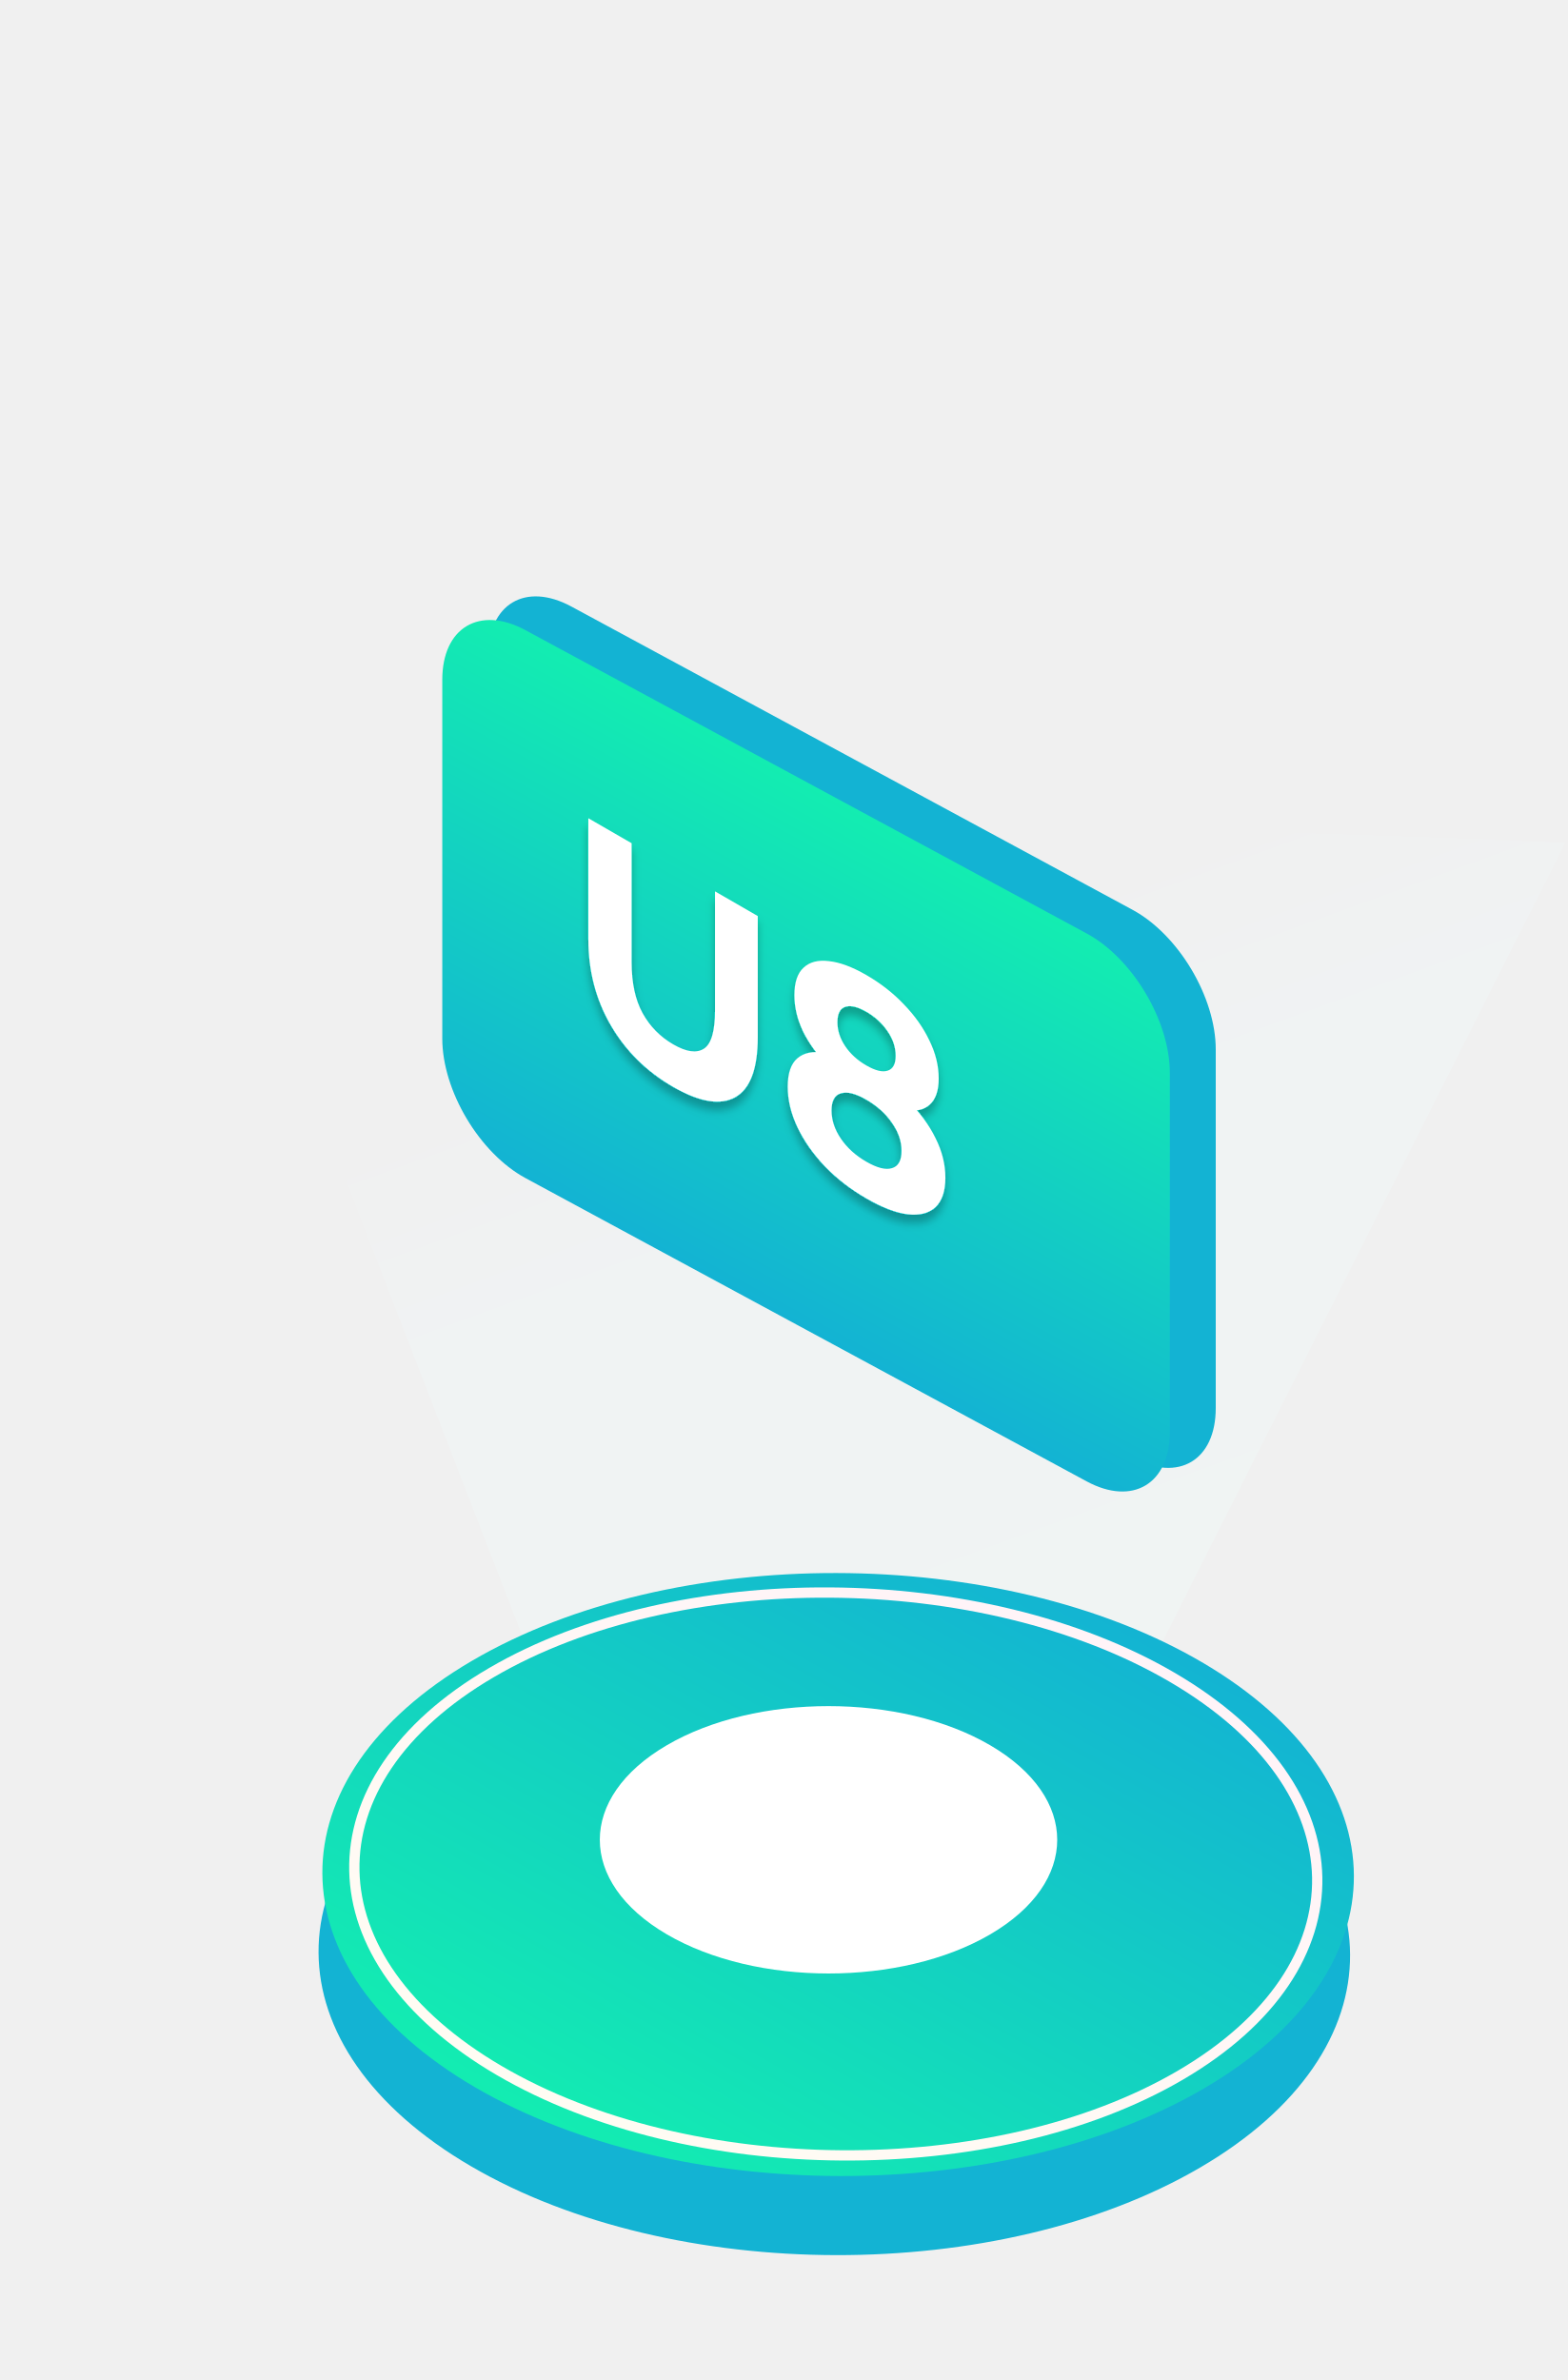
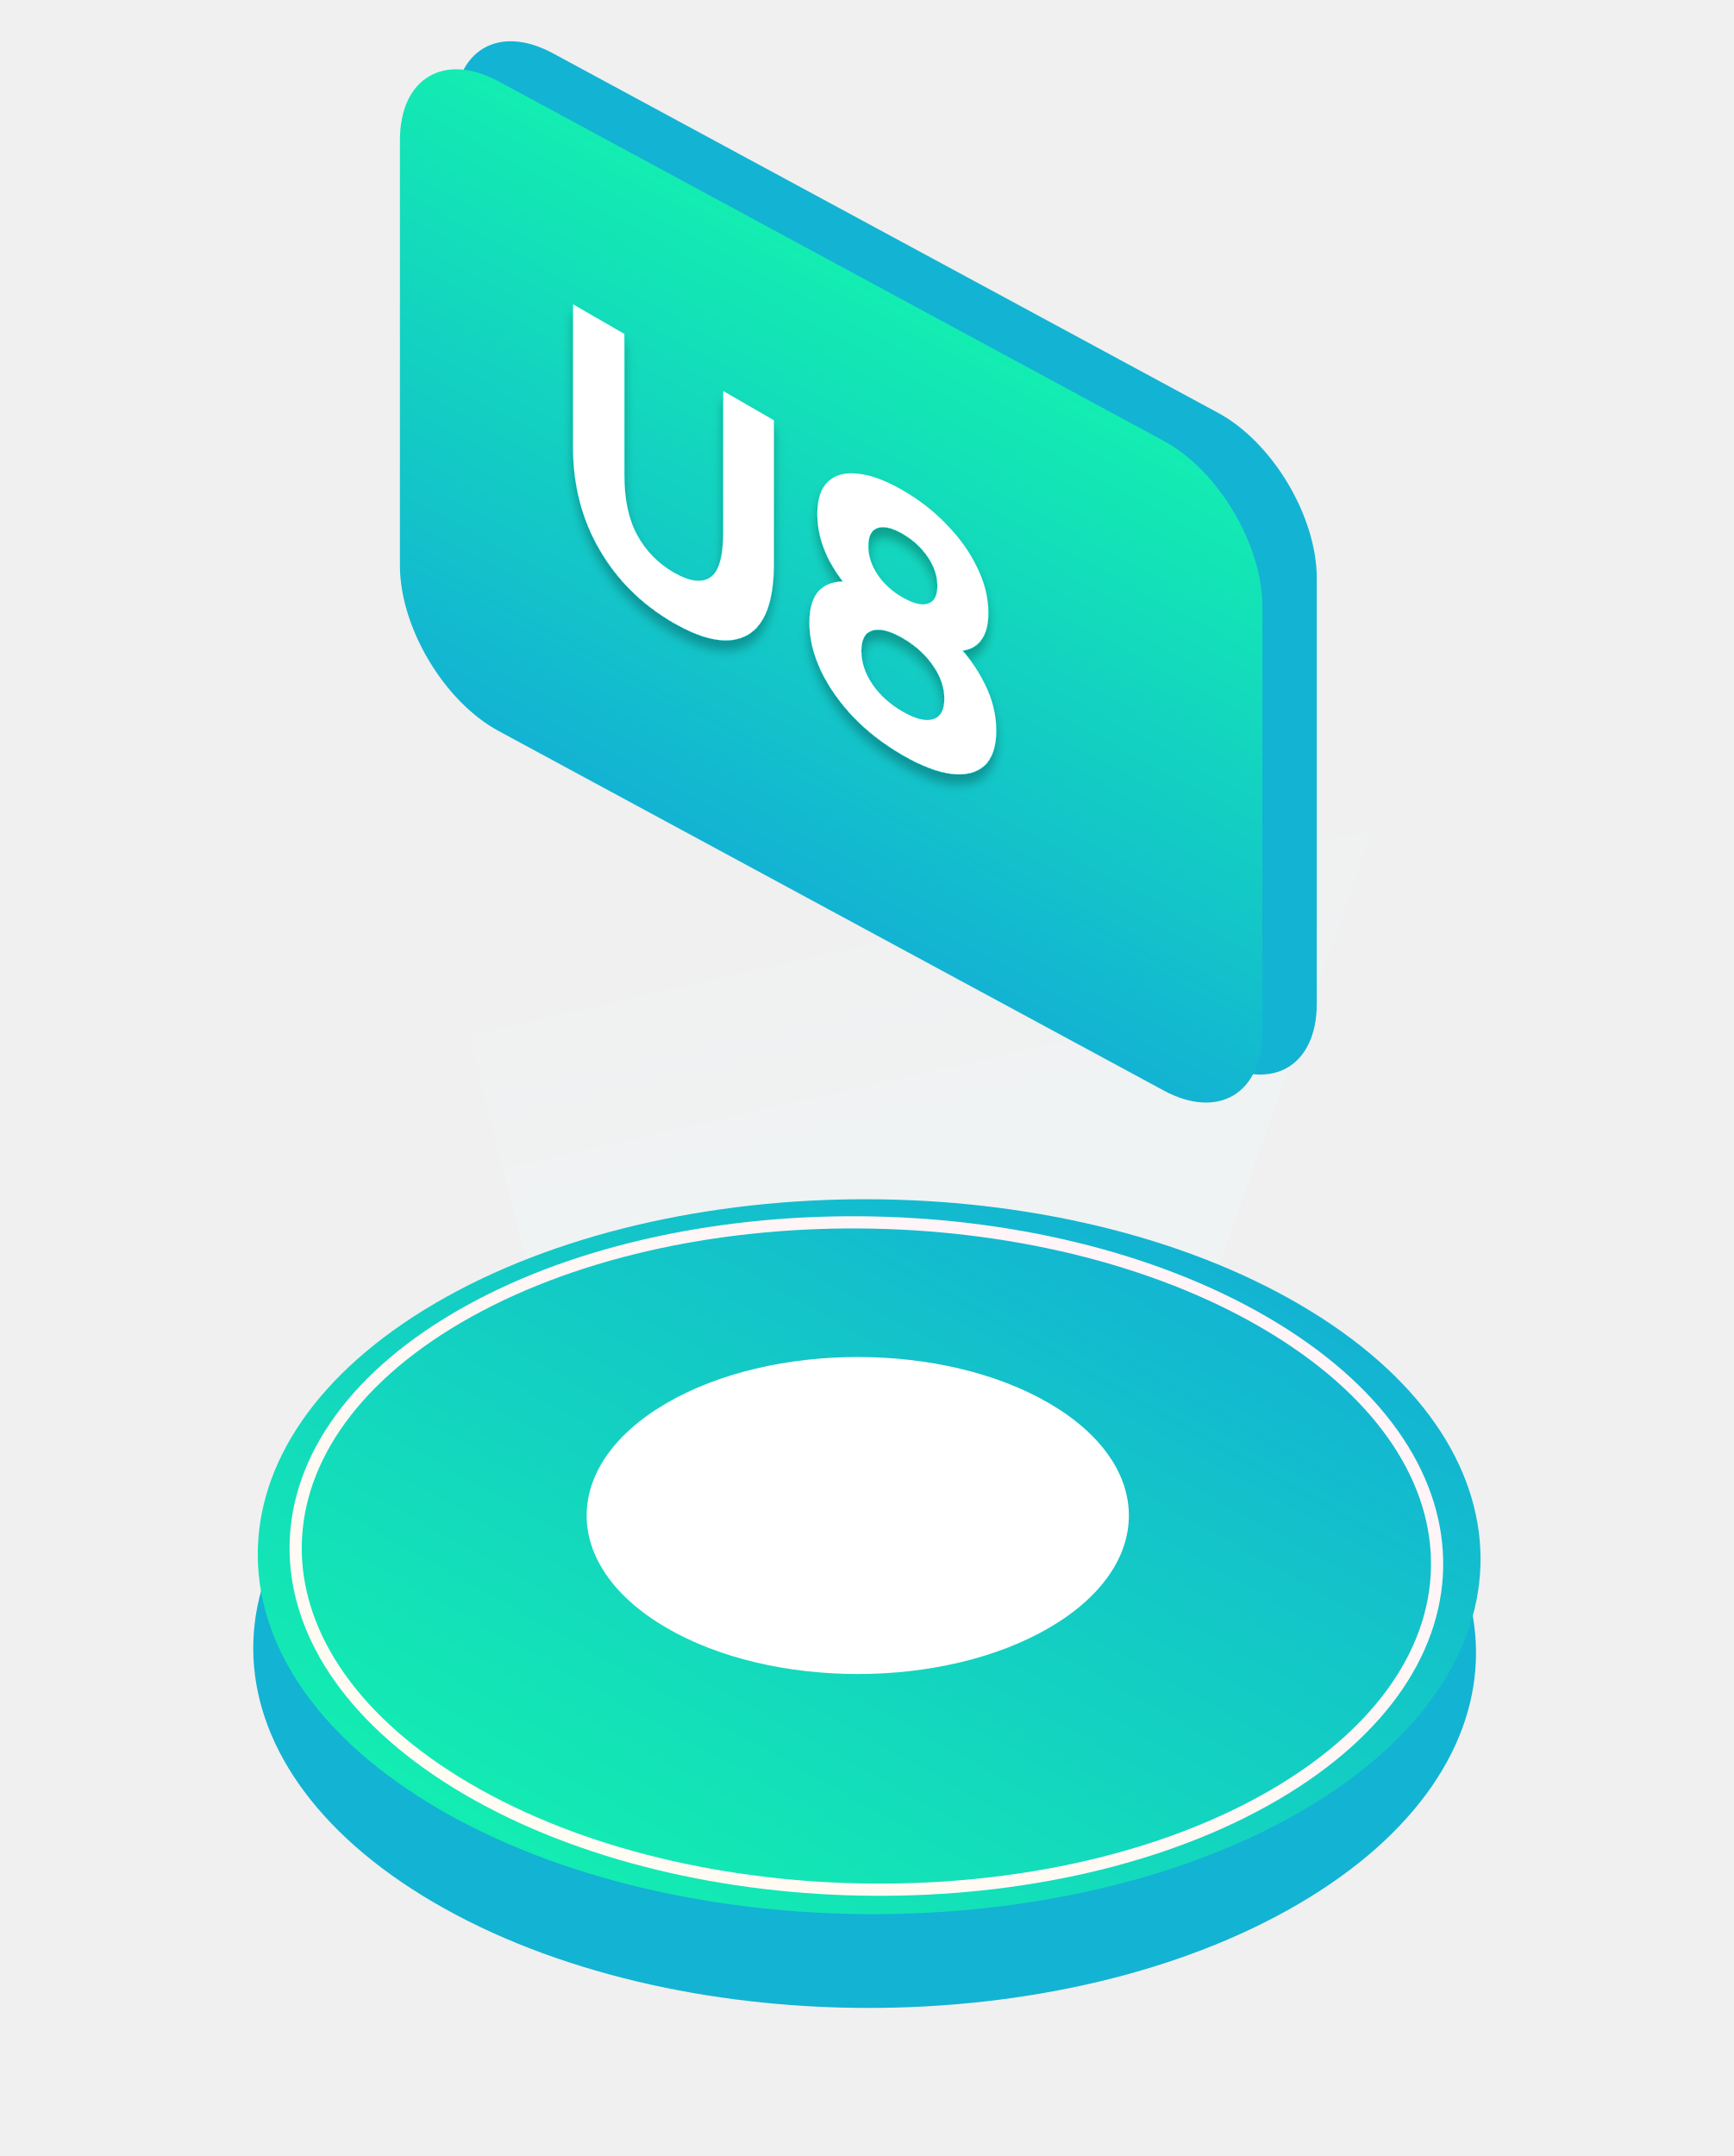
- <svg xmlns="http://www.w3.org/2000/svg" width="762" height="1157" viewBox="0 0 762 1157" fill="none">
+ <svg xmlns="http://www.w3.org/2000/svg" width="711" height="884" viewBox="0 0 711 884" fill="none">
  <g style="mix-blend-mode:screen">
-     <path d="M95 385.002L761 409.501L510.5 906.502L459 944.5L398 955.502L332.5 944.5L293.5 897.502L95 385.002Z" fill="url(#paint0_linear_149_18)" />
+     <path d="M152.5 264L572 314.5L459.5 633.502L408 671.5L347 682.502L281.5 671.5L242.5 624.502L152.5 264Z" fill="url(#paint0_linear_153_31)" />
  </g>
-   <rect width="402.033" height="266.359" rx="46" transform="matrix(0.879736 0.475462 0 1 237.312 273)" fill="url(#paint1_linear_149_18)" />
-   <rect width="402.033" height="266.359" rx="46" transform="matrix(0.879736 0.475462 0 1 215 284.49)" fill="url(#paint2_linear_149_18)" />
-   <path d="M583.44 1053.7C485.846 1110.75 327.098 1110.45 228.867 1053.03C130.636 995.602 130.119 902.803 227.713 845.752C325.306 788.702 484.054 789.004 582.285 846.427C680.517 903.85 681.033 996.65 583.44 1053.7Z" fill="#13B3D3" />
-   <ellipse cx="206.024" cy="204.687" rx="206.024" ry="204.687" transform="matrix(0.863313 0.504669 -0.863313 0.504669 406.273 704)" fill="url(#paint3_linear_149_18)" />
+   <rect width="402.033" height="266.359" rx="46" transform="matrix(0.879736 0.475462 0 1 186.312 0)" fill="url(#paint1_linear_153_31)" />
+   <rect width="402.033" height="266.359" rx="46" transform="matrix(0.879736 0.475462 0 1 164 11.4902)" fill="url(#paint2_linear_153_31)" />
+   <path d="M532.44 780.7C434.846 837.751 276.098 837.449 177.867 780.026C79.636 722.602 79.119 629.803 176.713 572.752C274.306 515.702 433.054 516.004 531.285 573.427C629.517 630.85 630.033 723.65 532.44 780.7Z" fill="#13B3D3" />
+   <ellipse cx="206.024" cy="204.687" rx="206.024" ry="204.687" transform="matrix(0.863313 0.504669 -0.863313 0.504669 355.273 431)" fill="url(#paint3_linear_153_31)" />
  <g style="mix-blend-mode:screen">
-     <ellipse cx="91.071" cy="91.054" rx="91.071" ry="91.054" transform="matrix(0.863313 0.504669 -0.863313 0.504669 402.742 802.478)" fill="white" />
+     <ellipse cx="91.071" cy="91.054" rx="91.071" ry="91.054" transform="matrix(0.863313 0.504669 -0.863313 0.504669 351.742 529.478)" fill="white" />
  </g>
  <g style="mix-blend-mode:screen">
-     <path d="M573.716 1008.87C483.44 1061.65 335.26 1060.69 242.745 1006.6C150.23 952.522 148.586 865.9 238.862 813.127C329.138 760.354 477.319 761.315 569.833 815.397C662.348 869.478 663.992 956.1 573.716 1008.87Z" stroke="#FFD7D7" stroke-width="5" />
+     <path d="M522.716 735.873C432.44 788.646 284.26 787.685 191.745 733.603C99.23 679.522 97.586 592.9 187.862 540.127C278.138 487.354 426.319 488.315 518.833 542.397C611.348 596.478 612.992 683.1 522.716 735.873Z" stroke="#FFD7D7" stroke-width="5" />
  </g>
-   <g filter="url(#filter0_d_149_18)">
-     <path d="M327.182 528.35C314.278 520.9 304.189 510.925 296.915 498.425C289.64 485.925 286.003 471.975 286.003 456.575V397.775L307.047 409.925V467.825C307.047 477.825 308.822 486.05 312.373 492.5C315.924 498.95 320.903 504.025 327.312 507.725C333.721 511.425 338.7 512.1 342.251 509.75C345.802 507.4 347.577 501.225 347.577 491.225V433.325L368.362 445.325V504.125C368.362 519.525 364.724 529.275 357.45 533.375C350.175 537.475 340.086 535.8 327.182 528.35ZM421.114 582.581C413.493 578.181 406.824 573.031 401.109 567.131C395.393 561.131 390.933 554.806 387.728 548.156C384.524 541.406 382.922 534.781 382.922 528.281C382.922 521.781 384.481 517.181 387.599 514.481C390.803 511.731 395.263 510.856 400.979 511.856C406.694 512.756 413.406 515.431 421.114 519.881C428.908 524.381 435.663 529.481 441.379 535.181C447.181 540.831 451.641 546.856 454.759 553.256C457.963 559.606 459.565 566.031 459.565 572.531C459.565 579.031 457.963 583.806 454.759 586.856C451.555 589.806 447.051 590.956 441.249 590.306C435.533 589.606 428.821 587.031 421.114 582.581ZM421.114 564.731C426.396 567.781 430.553 568.831 433.584 567.881C436.702 566.981 438.261 564.181 438.261 559.481C438.261 554.781 436.702 550.231 433.584 545.831C430.553 541.381 426.396 537.631 421.114 534.581C415.918 531.581 411.804 530.556 408.773 531.506C405.742 532.356 404.226 535.131 404.226 539.831C404.226 544.531 405.742 549.106 408.773 553.556C411.804 558.006 415.918 561.731 421.114 564.731ZM421.114 532.181C414.099 528.131 407.95 523.481 402.667 518.231C397.471 513.031 393.401 507.481 390.456 501.581C387.599 495.631 386.17 489.706 386.17 483.806C386.17 477.606 387.642 473.156 390.586 470.456C393.531 467.656 397.644 466.581 402.927 467.231C408.21 467.781 414.272 470.031 421.114 473.981C428.129 478.031 434.234 482.806 439.43 488.306C444.713 493.756 448.827 499.581 451.771 505.781C454.802 511.931 456.318 518.106 456.318 524.306C456.318 530.206 454.845 534.456 451.901 537.056C449.043 539.606 444.973 540.456 439.69 539.606C434.407 538.756 428.215 536.281 421.114 532.181ZM421.114 517.931C425.53 520.481 428.995 521.331 431.506 520.481C434.104 519.681 435.403 517.281 435.403 513.281C435.403 509.081 434.061 505.056 431.376 501.206C428.778 497.406 425.357 494.281 421.114 491.831C416.957 489.431 413.579 488.631 410.981 489.431C408.383 490.231 407.084 492.731 407.084 496.931C407.084 500.931 408.34 504.806 410.851 508.556C413.363 512.306 416.784 515.431 421.114 517.931Z" fill="white" />
+   <g filter="url(#filter0_d_153_31)">
+     <path d="M276.182 255.35C263.278 247.9 253.189 237.925 245.915 225.425C238.64 212.925 235.003 198.975 235.003 183.575V124.775L256.047 136.925V194.825C256.047 204.825 257.822 213.05 261.373 219.5C264.924 225.95 269.903 231.025 276.312 234.725C282.721 238.425 287.7 239.1 291.251 236.75C294.802 234.4 296.577 228.225 296.577 218.225V160.325L317.362 172.325V231.125C317.362 246.525 313.724 256.275 306.45 260.375C299.175 264.475 289.086 262.8 276.182 255.35ZM370.114 309.581C362.493 305.181 355.824 300.031 350.109 294.131C344.393 288.131 339.933 281.806 336.728 275.156C333.524 268.406 331.922 261.781 331.922 255.281C331.922 248.781 333.481 244.181 336.599 241.481C339.803 238.731 344.263 237.856 349.979 238.856C355.694 239.756 362.406 242.431 370.114 246.881C377.908 251.381 384.663 256.481 390.379 262.181C396.181 267.831 400.641 273.856 403.759 280.256C406.963 286.606 408.565 293.031 408.565 299.531C408.565 306.031 406.963 310.806 403.759 313.856C400.555 316.806 396.051 317.956 390.249 317.306C384.533 316.606 377.821 314.031 370.114 309.581ZM370.114 291.731C375.396 294.781 379.553 295.831 382.584 294.881C385.702 293.981 387.261 291.181 387.261 286.481C387.261 281.781 385.702 277.231 382.584 272.831C379.553 268.381 375.396 264.631 370.114 261.581C364.918 258.581 360.804 257.556 357.773 258.506C354.742 259.356 353.226 262.131 353.226 266.831C353.226 271.531 354.742 276.106 357.773 280.556C360.804 285.006 364.918 288.731 370.114 291.731ZM370.114 259.181C363.099 255.131 356.95 250.481 351.667 245.231C346.471 240.031 342.401 234.481 339.456 228.581C336.599 222.631 335.17 216.706 335.17 210.806C335.17 204.606 336.642 200.156 339.586 197.456C342.531 194.656 346.644 193.581 351.927 194.231C357.21 194.781 363.272 197.031 370.114 200.981C377.129 205.031 383.234 209.806 388.43 215.306C393.713 220.756 397.827 226.581 400.771 232.781C403.802 238.931 405.318 245.106 405.318 251.306C405.318 257.206 403.845 261.456 400.901 264.056C398.043 266.606 393.973 267.456 388.69 266.606C383.407 265.756 377.215 263.281 370.114 259.181ZM370.114 244.931C374.53 247.481 377.995 248.331 380.506 247.481C383.104 246.681 384.403 244.281 384.403 240.281C384.403 236.081 383.061 232.056 380.376 228.206C377.778 224.406 374.357 221.281 370.114 218.831C365.957 216.431 362.579 215.631 359.981 216.431C357.383 217.231 356.084 219.731 356.084 223.931C356.084 227.931 357.34 231.806 359.851 235.556C362.363 239.306 365.784 242.431 370.114 244.931Z" fill="white" />
  </g>
  <defs>
-     <filter id="filter0_d_149_18" x="282" y="395.975" width="181.562" height="216.807" filterUnits="userSpaceOnUse" color-interpolation-filters="sRGB">
+     <filter id="filter0_d_153_31" x="231" y="122.975" width="181.562" height="216.807" filterUnits="userSpaceOnUse" color-interpolation-filters="sRGB">
      <feFlood flood-opacity="0" result="BackgroundImageFix" />
      <feColorMatrix in="SourceAlpha" type="matrix" values="0 0 0 0 0 0 0 0 0 0 0 0 0 0 0 0 0 0 127 0" result="hardAlpha" />
      <feOffset dy="4" />
      <feGaussianBlur stdDeviation="2" />
      <feComposite in2="hardAlpha" operator="out" />
      <feColorMatrix type="matrix" values="0 0 0 0 0 0 0 0 0 0 0 0 0 0 0 0 0 0 0.25 0" />
-       <feBlend mode="normal" in2="BackgroundImageFix" result="effect1_dropShadow_149_18" />
-       <feBlend mode="normal" in="SourceGraphic" in2="effect1_dropShadow_149_18" result="shape" />
+       <feBlend mode="normal" in2="BackgroundImageFix" result="effect1_dropShadow_153_31" />
+       <feBlend mode="normal" in="SourceGraphic" in2="effect1_dropShadow_153_31" result="shape" />
    </filter>
-     <linearGradient id="paint0_linear_149_18" x1="-404.861" y1="1111.49" x2="-552.46" y2="707.835" gradientUnits="userSpaceOnUse">
+     <linearGradient id="paint0_linear_153_31" x1="-455.86" y1="838.49" x2="-536.448" y2="482.351" gradientUnits="userSpaceOnUse">
      <stop stop-color="#13EEB0" stop-opacity="0.26" />
      <stop offset="0.501" stop-color="#13B3D3" stop-opacity="0.26" />
-       <stop offset="0.757" stop-color="#13B3D3" stop-opacity="0" />
+       <stop offset="0.762" stop-color="#13B3D3" stop-opacity="0" />
    </linearGradient>
-     <linearGradient id="paint1_linear_149_18" x1="201.017" y1="0" x2="201.017" y2="266.359" gradientUnits="userSpaceOnUse">
+     <linearGradient id="paint1_linear_153_31" x1="201.017" y1="0" x2="201.017" y2="266.359" gradientUnits="userSpaceOnUse">
      <stop offset="1" stop-color="#13B3D3" />
    </linearGradient>
-     <linearGradient id="paint2_linear_149_18" x1="201.017" y1="0" x2="201.017" y2="266.359" gradientUnits="userSpaceOnUse">
+     <linearGradient id="paint2_linear_153_31" x1="201.017" y1="0" x2="201.017" y2="266.359" gradientUnits="userSpaceOnUse">
      <stop stop-color="#13EDB1" />
      <stop offset="1" stop-color="#13B3D3" />
    </linearGradient>
-     <linearGradient id="paint3_linear_149_18" x1="364.376" y1="409.375" x2="355.144" y2="-6.82" gradientUnits="userSpaceOnUse">
+     <linearGradient id="paint3_linear_153_31" x1="364.376" y1="409.375" x2="355.144" y2="-6.82" gradientUnits="userSpaceOnUse">
      <stop stop-color="#13EDB1" />
      <stop offset="1" stop-color="#13B3D3" />
    </linearGradient>
  </defs>
</svg>
